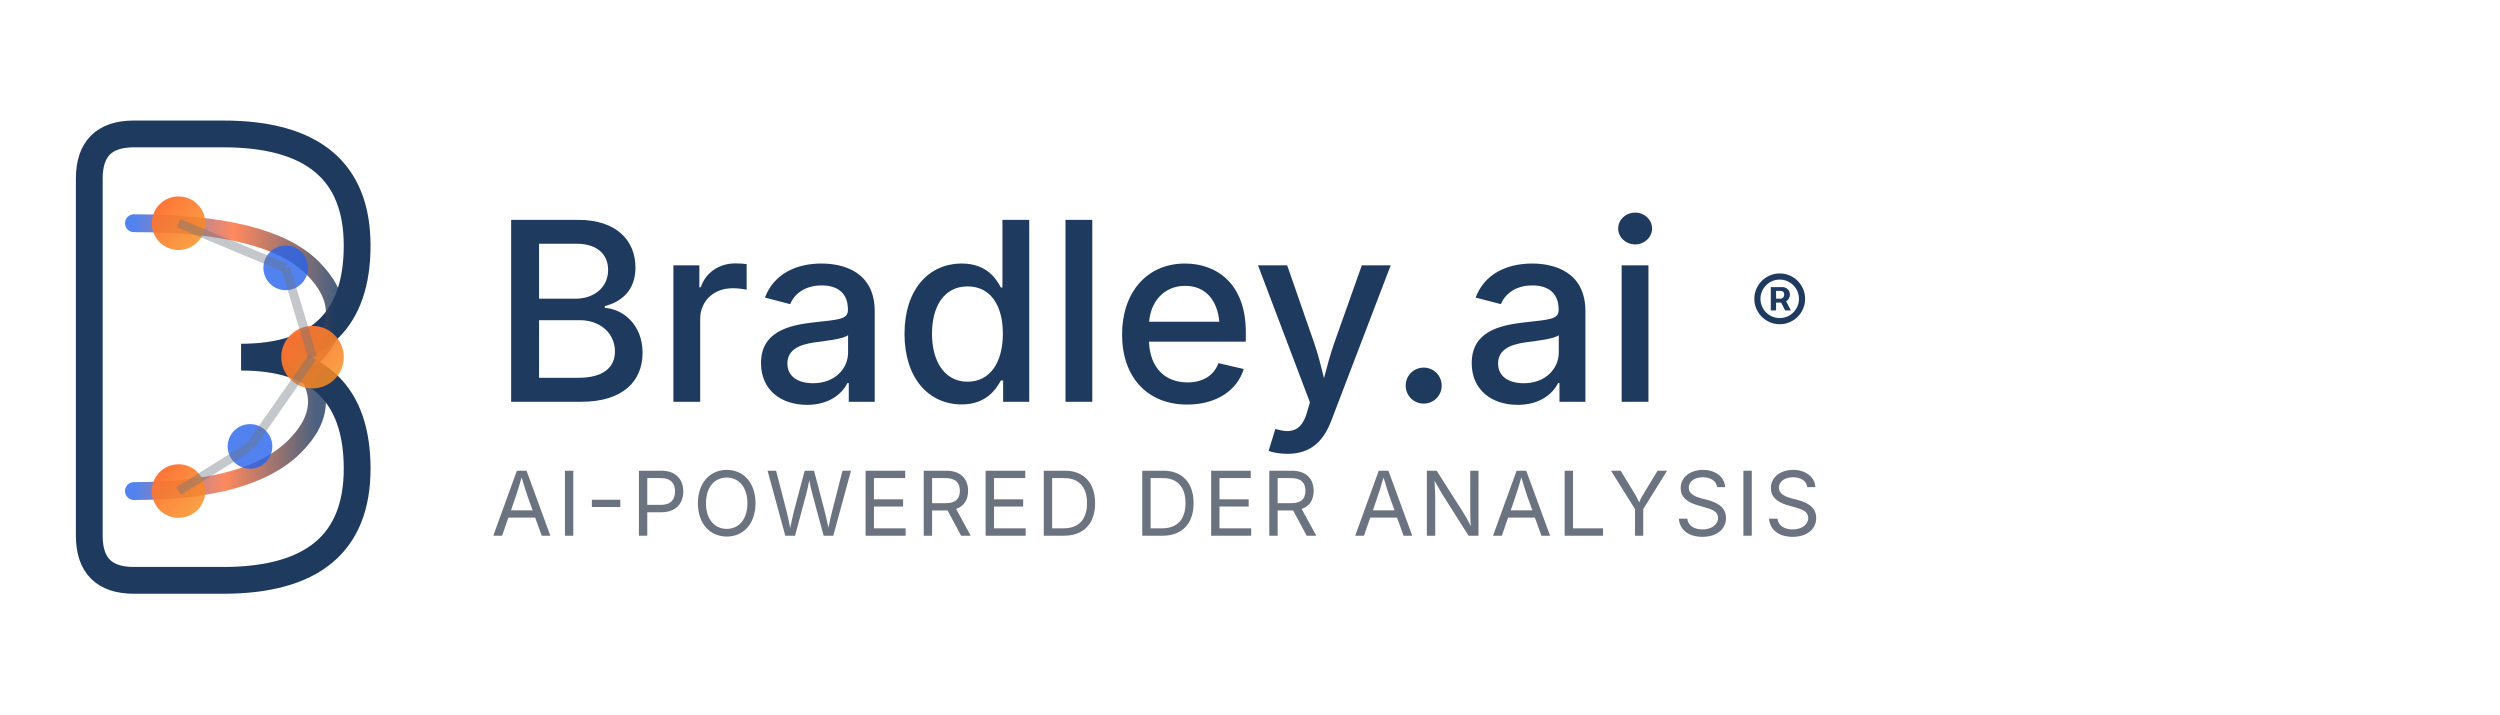
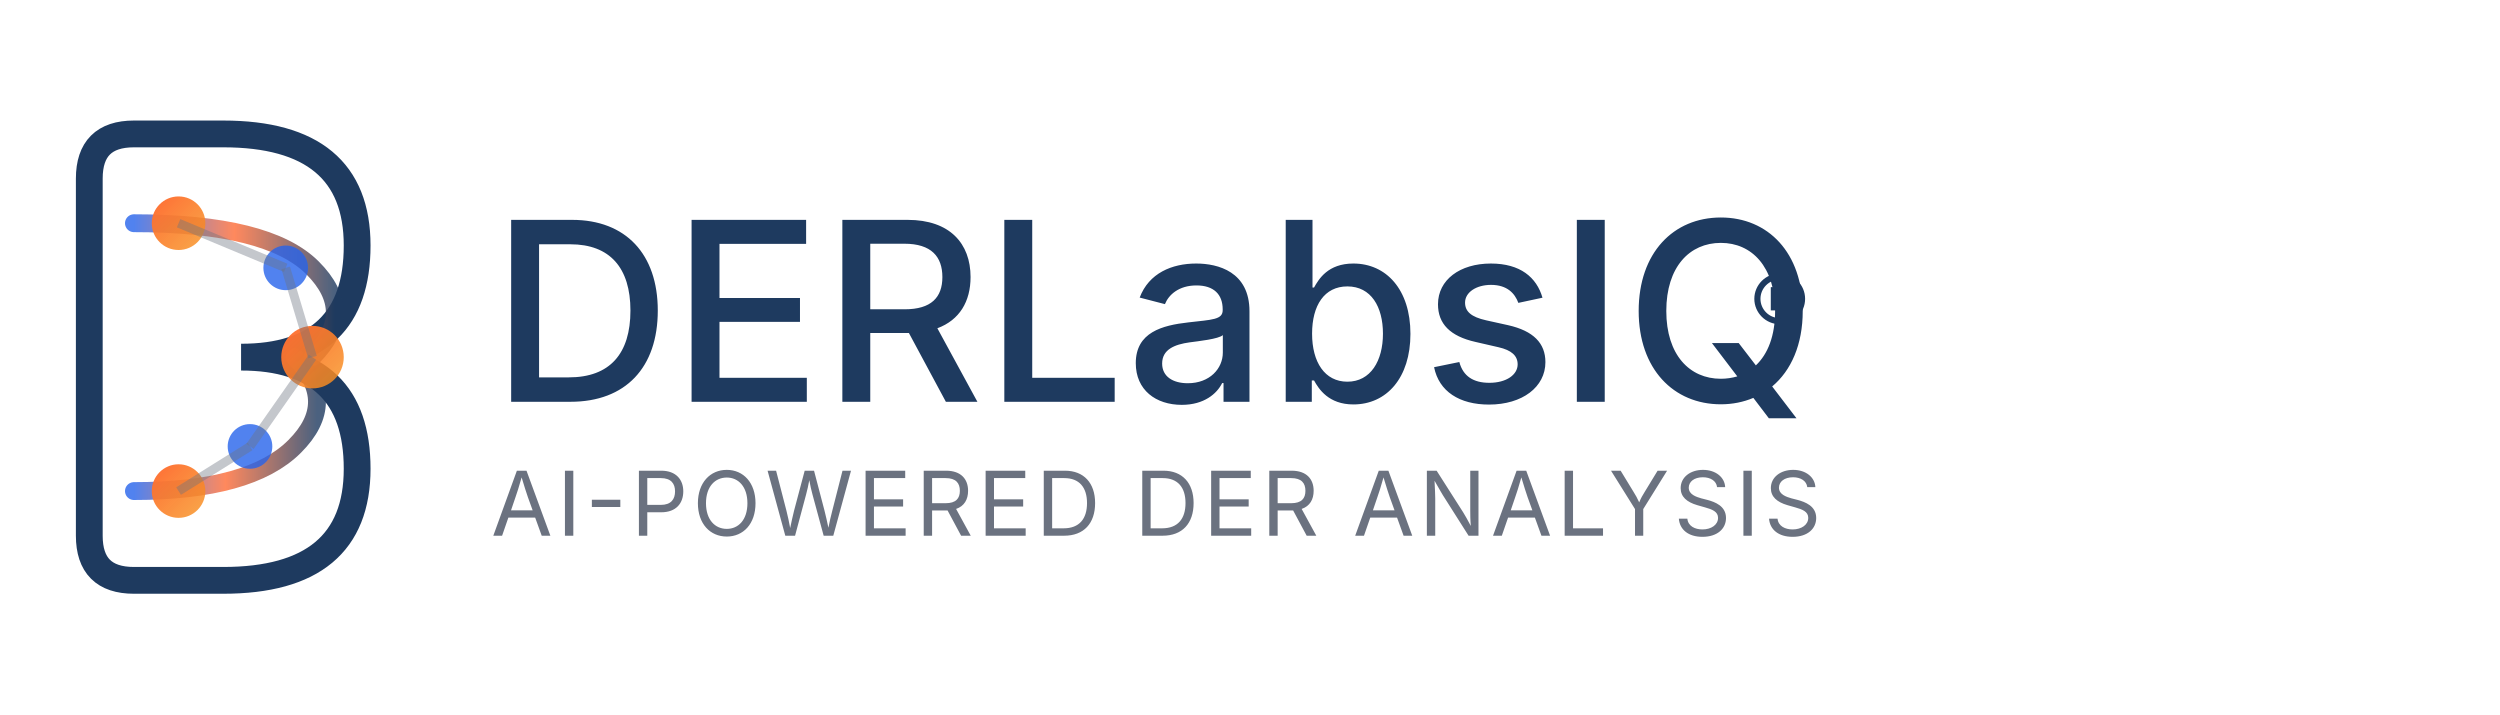
<svg xmlns="http://www.w3.org/2000/svg" viewBox="0 0 280 80">
  <defs>
    <linearGradient id="energyFlow" x1="0%" y1="0%" x2="100%" y2="0%">
      <stop offset="0%" style="stop-color:#2563EB;stop-opacity:1" />
      <stop offset="50%" style="stop-color:#FF6B35;stop-opacity:1" />
      <stop offset="100%" style="stop-color:#1E3A5F;stop-opacity:1" />
    </linearGradient>
    <linearGradient id="fireAccent" x1="0%" y1="0%" x2="100%" y2="100%">
      <stop offset="0%" style="stop-color:#FF6B35;stop-opacity:1" />
      <stop offset="100%" style="stop-color:#F7931E;stop-opacity:0.8" />
    </linearGradient>
  </defs>
  <g id="icon">
    <path d="M 10 20 L 10 60 Q 10 65 15 65 L 25 65 Q 40 65 40 52.5 Q 40 40 27 40 Q 40 40 40 27.5 Q 40 15 25 15 L 15 15 Q 10 15 10 20" fill="none" stroke="#1E3A5F" stroke-width="3" stroke-linecap="round" />
    <path d="M 15 25 Q 30 25 35 30 Q 40 35 35 40" fill="none" stroke="url(#energyFlow)" stroke-width="2" stroke-linecap="round" opacity="0.8">
      <animate attributeName="stroke-dasharray" values="0 50;50 0;0 50" dur="4s" repeatCount="indefinite" />
    </path>
    <path d="M 15 55 Q 28 55 33 50 Q 38 45 33 40" fill="none" stroke="url(#energyFlow)" stroke-width="2" stroke-linecap="round" opacity="0.8">
      <animate attributeName="stroke-dasharray" values="0 40;40 0;0 40" dur="4s" begin="1s" repeatCount="indefinite" />
    </path>
    <circle cx="20" cy="25" r="3" fill="url(#fireAccent)">
      <animate attributeName="r" values="3;4;3" dur="2s" repeatCount="indefinite" />
    </circle>
    <circle cx="32" cy="30" r="2.5" fill="#2563EB" opacity="0.8" />
    <circle cx="35" cy="40" r="3.5" fill="url(#fireAccent)">
      <animate attributeName="opacity" values="0.8;1;0.8" dur="2s" begin="0.5s" repeatCount="indefinite" />
    </circle>
    <circle cx="28" cy="50" r="2.5" fill="#2563EB" opacity="0.8" />
    <circle cx="20" cy="55" r="3" fill="url(#fireAccent)">
      <animate attributeName="r" values="3;4;3" dur="2s" begin="1s" repeatCount="indefinite" />
    </circle>
    <line x1="20" y1="25" x2="32" y2="30" stroke="#6B7280" stroke-width="1" opacity="0.4" />
    <line x1="32" y1="30" x2="35" y2="40" stroke="#6B7280" stroke-width="1" opacity="0.4" />
    <line x1="35" y1="40" x2="28" y2="50" stroke="#6B7280" stroke-width="1" opacity="0.4" />
    <line x1="28" y1="50" x2="20" y2="55" stroke="#6B7280" stroke-width="1" opacity="0.4" />
  </g>
  <g id="text">
-     <text x="55" y="45" font-family="'Inter', -apple-system, system-ui, sans-serif" font-size="28" font-weight="500" fill="#1E3A5F">Bradley.ai</text>
+     <text x="55" y="45" font-family="'Inter', -apple-system, system-ui, sans-serif" font-size="28" font-weight="500" fill="#1E3A5F">DERLabsIQ</text>
    <text x="196" y="38" font-family="'Inter', -apple-system, system-ui, sans-serif" font-size="10" font-weight="400" fill="#1E3A5F">®</text>
  </g>
  <text x="55" y="60" font-family="'Inter', -apple-system, system-ui, sans-serif" font-size="10" font-weight="400" fill="#6B7280" letter-spacing="0.5">AI-POWERED DER ANALYSIS</text>
</svg>
